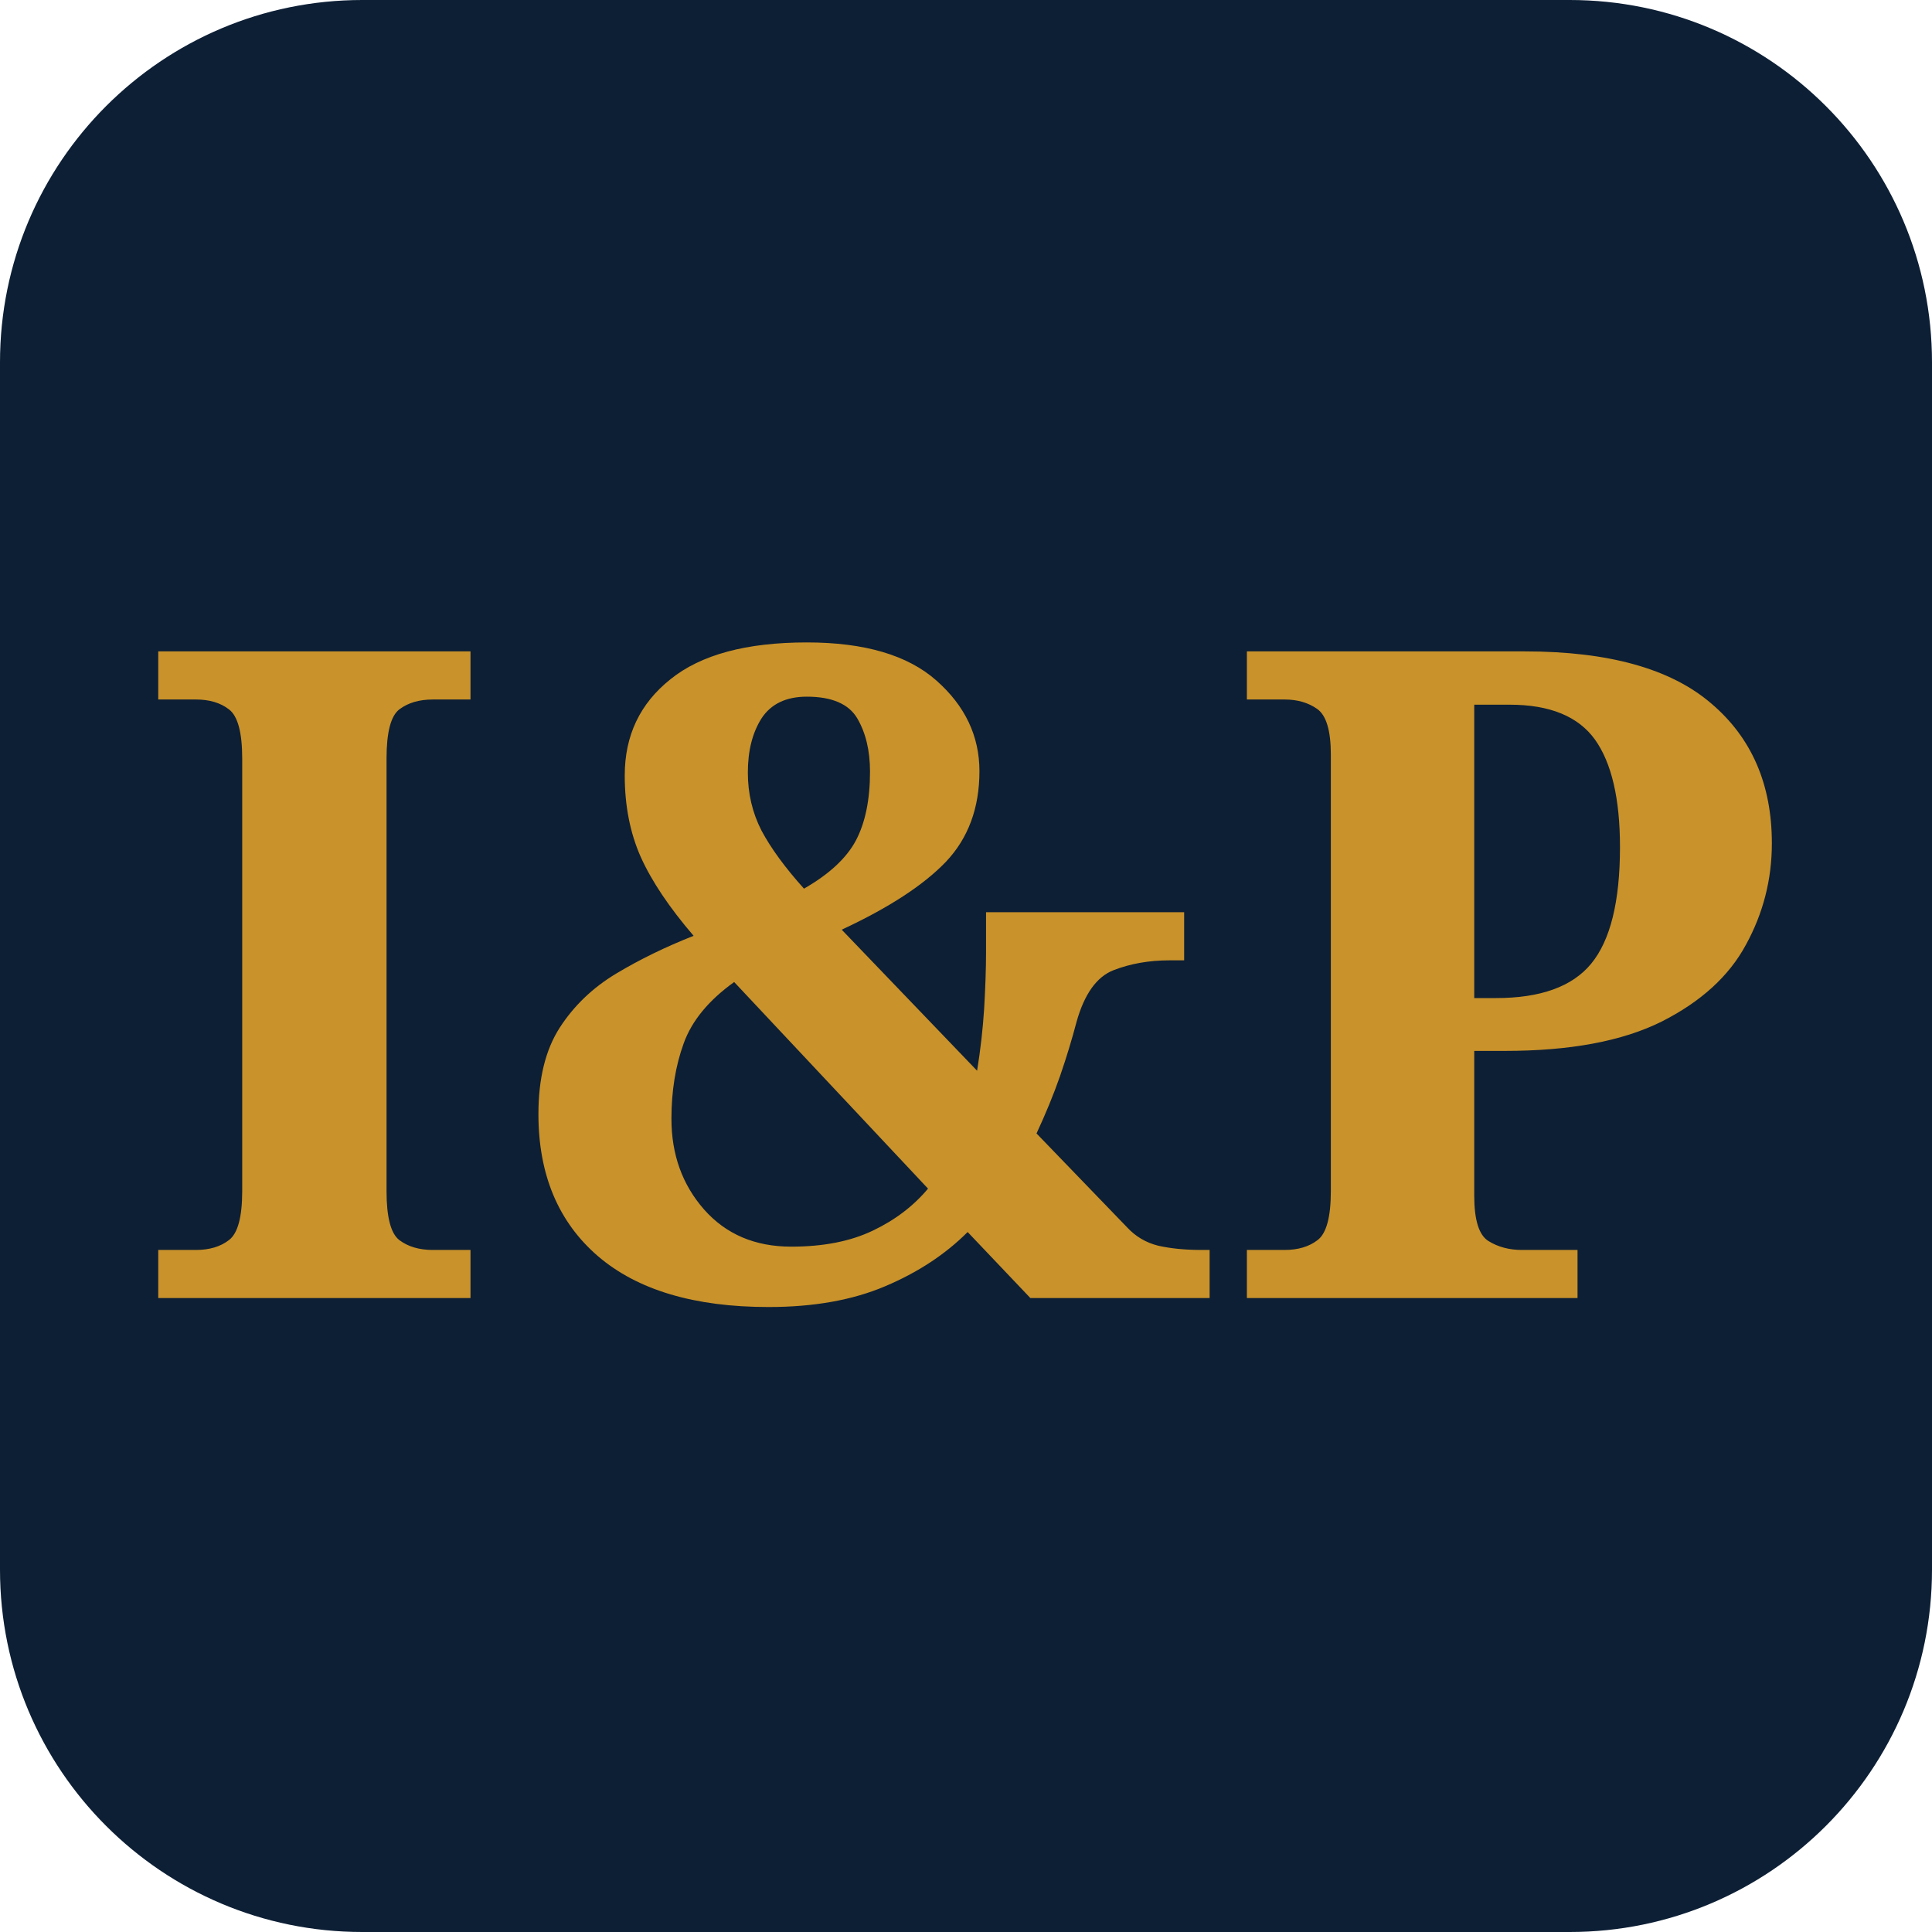
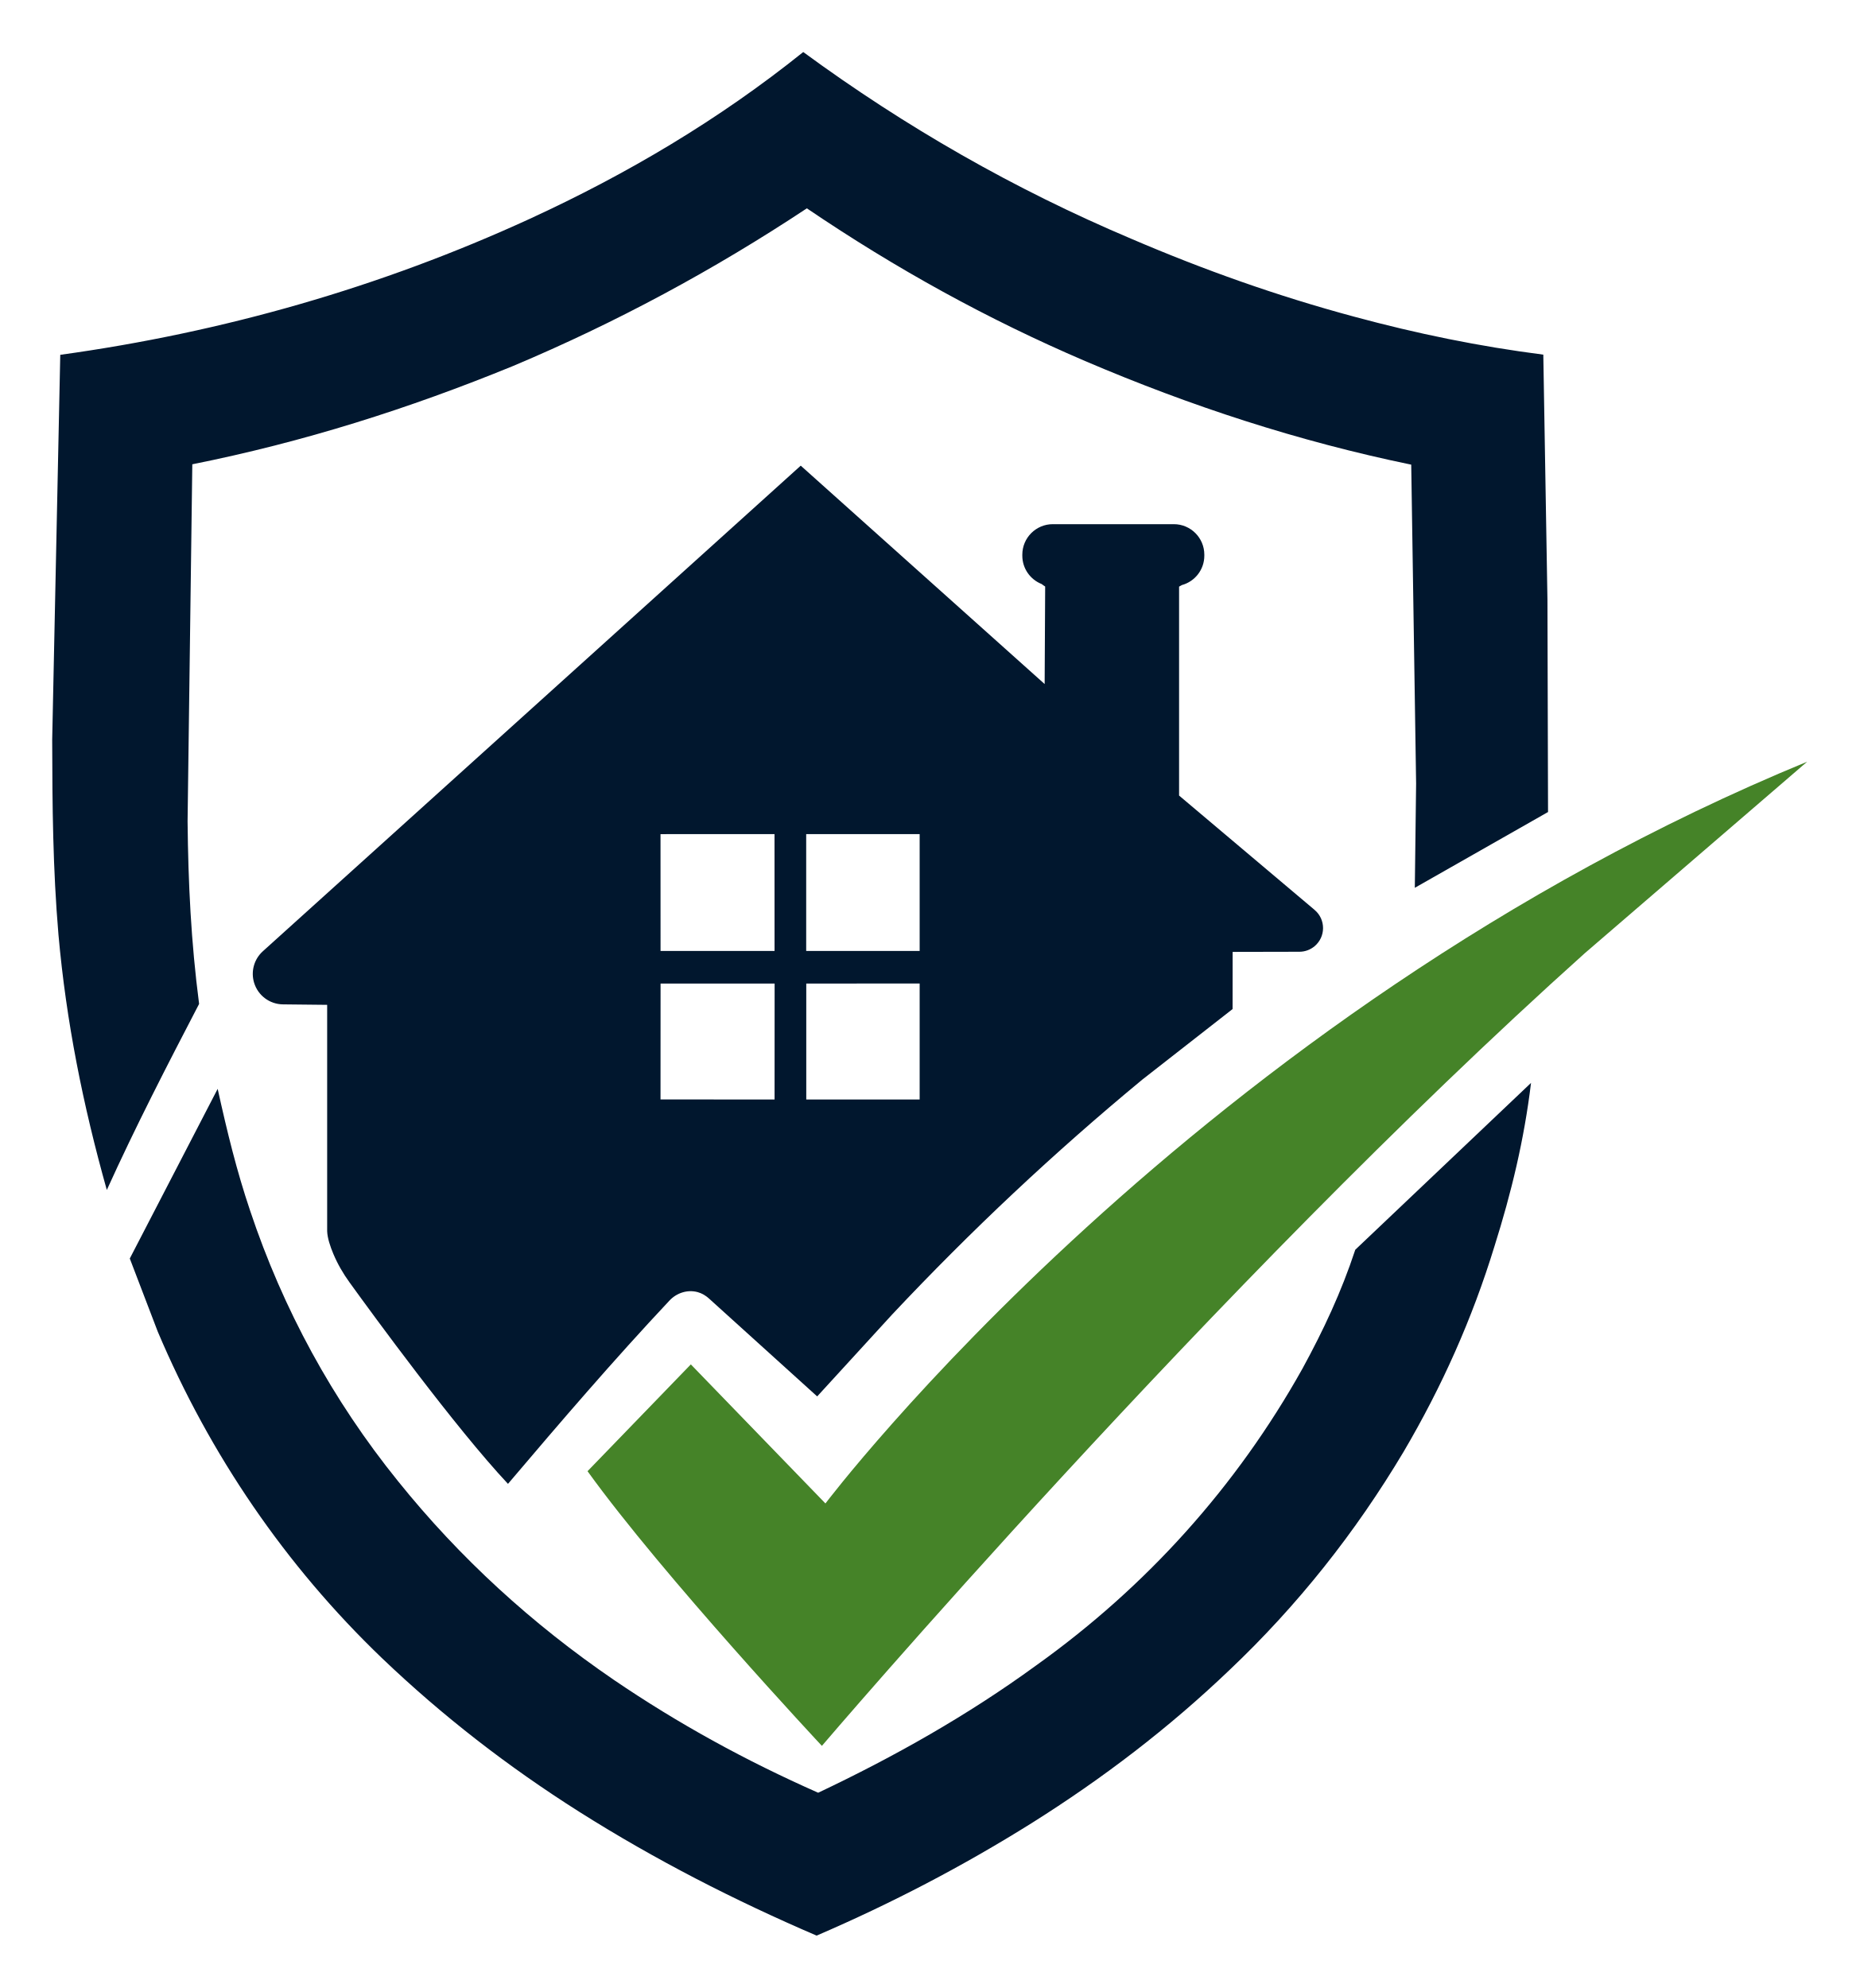
- <svg xmlns="http://www.w3.org/2000/svg" viewBox="0 0 64 64">
-   <rect width="64" height="64" rx="12" fill="#0d1f35" />
-   <text x="32" y="43" font-family="Georgia,serif" font-size="30" font-weight="700" text-anchor="middle" fill="#c9922a">I&amp;P</text>
+ <svg xmlns="http://www.w3.org/2000/svg" id="Layer_1" version="1.1" viewBox="746.2 331.0 1073.5 1147.7">
+   <defs>
+     <style>
+       .st0 {
+         fill: #458328;
+       }
+ 
+       .st1 {
+         fill: #01172e;
+       }
+     </style>
+   </defs>
+   <path class="st1" d="M1212,451.28c-53.84,35.66-110.23,66.03-169.67,91.04-59.95,24.55-120.99,43.91-185.11,56.72l-2.73,206.09c.36,35.83,2,69.66,6.65,105.44-18.54,35.67-36.61,70.65-53.27,107.42-13.76-48.99-23.46-97.27-27.92-147.41-3.24-37.94-3.54-74.26-3.62-112.52l4.66-222.22c93.85-12.95,184.94-38.98,271.07-78.52,56.2-25.84,109.14-57.16,157.86-96.28,59.04,43.3,121.9,79.27,189.21,107.74,42.23,18.11,84.56,33.13,128.88,45.05,36.3,9.82,72.06,17.16,109.15,21.91l2.39,141.51.34,122.54-76.91,43.75.75-60.19-2.82-184.1c-65.24-13.47-127.47-33.83-188.33-59.84-56.03-24.01-108.89-53.1-160.57-88.13Z" />
+   <g>
+     <path class="st1" d="M821.11,1057.59l50.75-97.98c5.55,25.06,10.93,47.21,18.75,70.37,19.03,56.92,47.54,109.28,85.33,156.07,35.68,44.4,77.5,82.54,124.51,114.68,37.31,25.4,76.19,46.71,118.09,65.24,43.98-20.82,86.4-44.75,125.8-73.47,63.59-45.42,115.65-103.2,153.73-171.29,12.16-22.26,22.42-44.12,30.54-68.72l101.46-96.32c-3.98,32.91-11.35,63.37-21.11,94.34-12.82,41.83-30.31,80.98-52.48,118.66-27.82,46.64-61.1,88.62-100.51,125.98-35.14,33.59-73.14,62.56-114.34,88.46-39.65,24.79-80.42,46.09-124,64.85-47.42-20.37-93.16-43.76-136.97-71.45-41.04-25.98-78.83-55.19-113.93-88.73-55.79-53.51-99.4-117.51-129.47-188.55l-16.12-42.14Z" />
+     <path class="st0" d="M1085.39,1180.34l59.63-61.66,77.71,80.29s213.42-282.74,566.77-428.24l-128.42,110.6c-213.84,191.82-440.4,457.59-440.4,457.59,0,0-91.66-98.03-135.29-158.57Z" />
+   </g>
+   <path class="st1" d="M1505.15,856.32l-78.26-66.03v-120.62c.56-.28,1.1-.58,1.61-.9,7.47-2.04,12.96-8.85,12.96-16.97v-.58c0-9.72-7.88-17.61-17.61-17.61h-69.85c-9.72,0-17.61,7.88-17.61,17.61v.58c0,7.45,4.63,13.8,11.16,16.37.64.5,1.31.99,2.03,1.44l-.3,56.3-140.81-126.08-310.53,280.35c-5.08,4.58-7.04,11.69-5.03,18.23,2.25,7.33,8.98,12.35,16.64,12.43l25.52.27v130.64c.13,3.92,1.75,8.82,3.6,13.2,2.44,5.78,5.59,11.23,9.26,16.31,13.46,18.64,61.16,84,91.53,116.39,30.78-36.28,61.03-71.51,93.27-105.86,4.12-4.38,10.3-6.39,16.12-4.86.06.02.12.03.18.05,2.4.66,4.57,1.96,6.41,3.62l62.52,56.57,43.37-47.39c45.45-48.35,93.19-93.22,144.33-135.51l52.12-40.73.03-33,38.54-.08c3.18,0,6.26-1.12,8.71-3.15h0c6.56-5.44,6.6-15.49.08-20.98ZM1193.33,812.54l.02,67.45-65.81.02-.02-67.45,65.81-.02ZM1193.36,965.75l-65.84-.02.03-66.92,65.84.02-.03,66.92ZM1211.62,812.54h65.5v67.45h-65.5v-67.45ZM1211.66,965.75v-66.94s65.46-.01,65.46-.01v66.94s-65.46.01-65.46.01Z" />
</svg>
